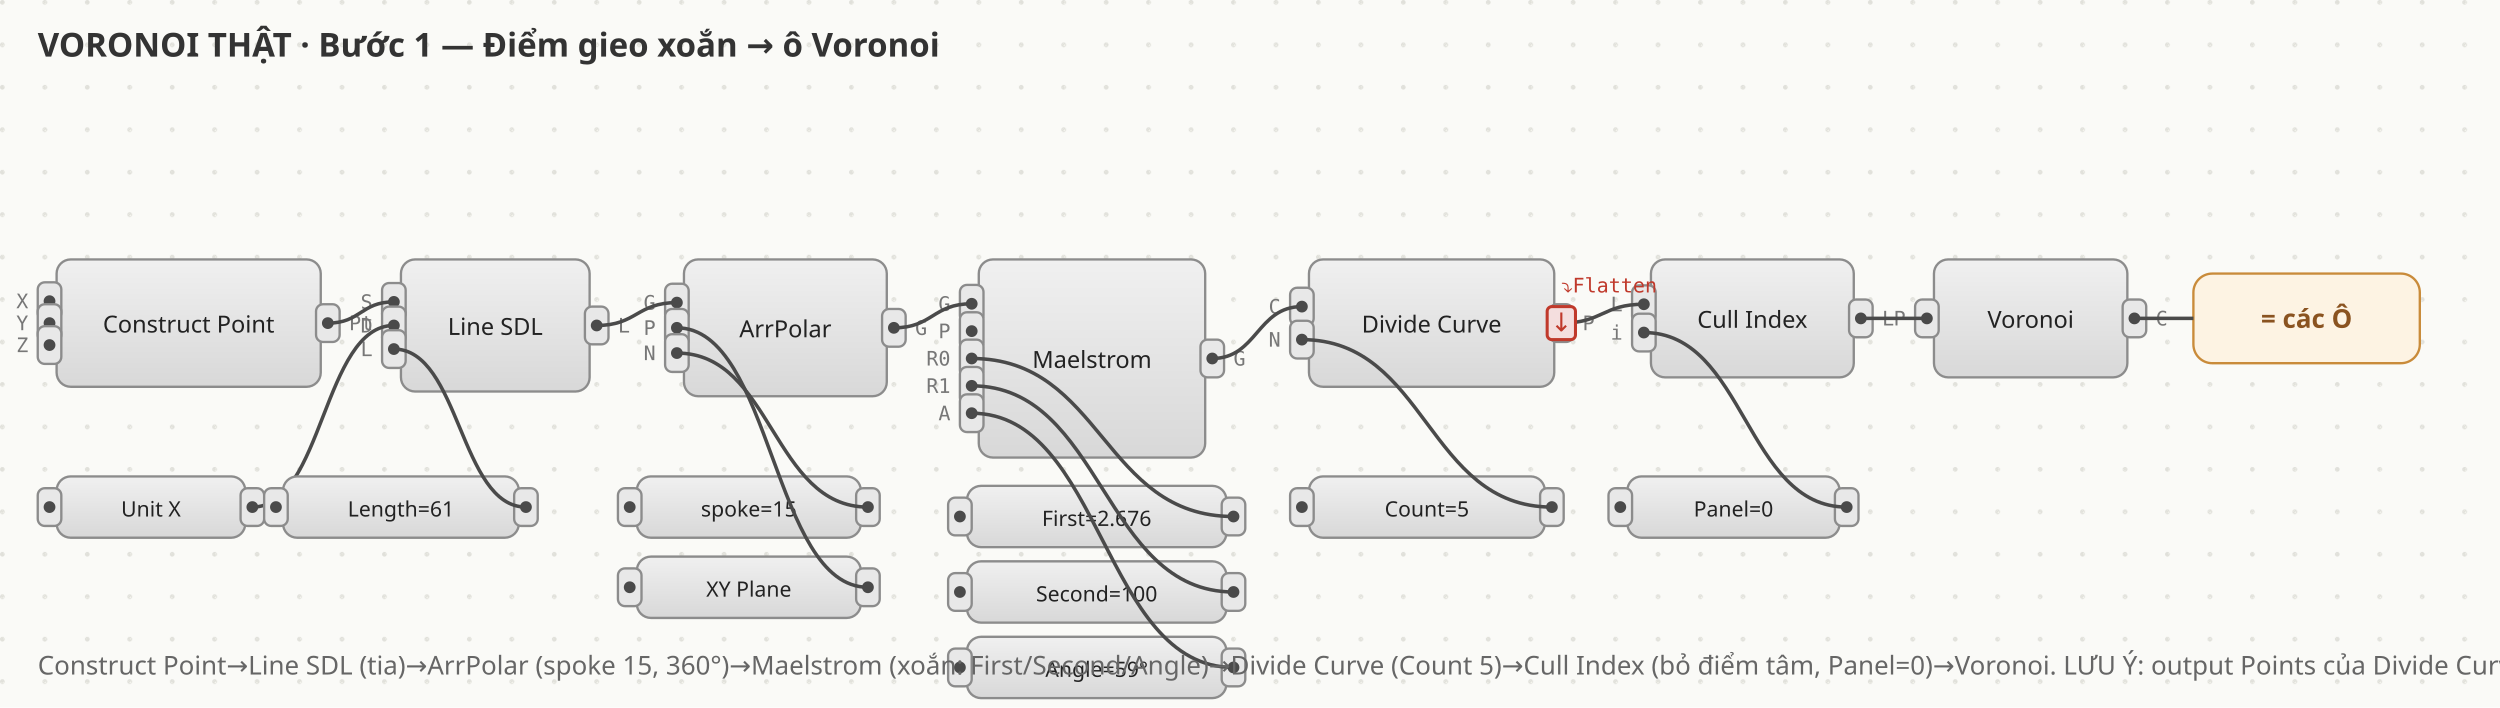
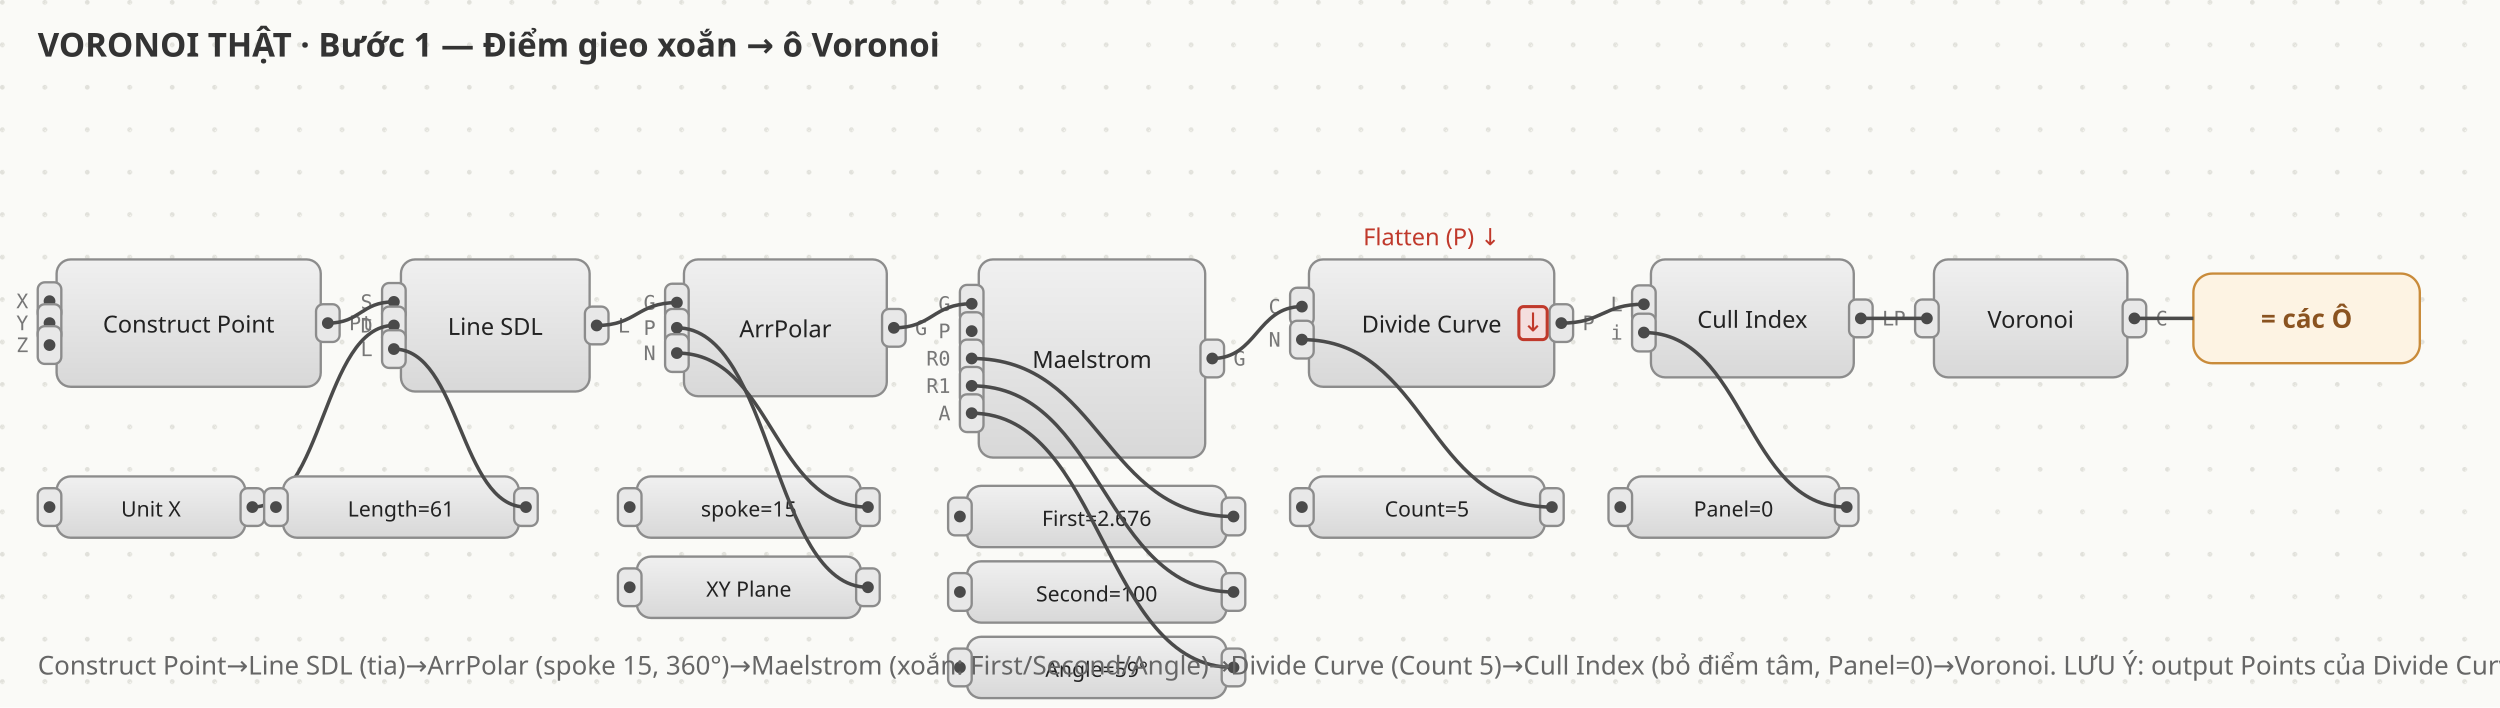
<svg xmlns="http://www.w3.org/2000/svg" width="1060" height="300" viewBox="0 0 1060 300" font-family="Segoe UI, sans-serif">
  <defs>
    <linearGradient id="ghBody" x1="0" y1="0" x2="0" y2="1">
      <stop offset="0%" stop-color="#F0F0F0" />
      <stop offset="100%" stop-color="#D8D8D8" />
    </linearGradient>
    <pattern id="dots" width="18" height="18" patternUnits="userSpaceOnUse">
      <circle cx="1" cy="1" r="1" fill="#E0E0DA" />
    </pattern>
  </defs>
  <rect x="0" y="0" width="1060" height="300" fill="#FAFAF7" />
  <rect x="0" y="0" width="1060" height="300" fill="url(#dots)" />
  <text x="16" y="24" font-size="14" font-weight="600" fill="#333">VORONOI THẬT · Bước 1 — Điểm gieo xoắn → ô Voronoi</text>
  <g>
    <rect x="24" y="110" width="112" height="54" rx="6" fill="url(#ghBody)" stroke="#8C8C8C" stroke-width="1" />
    <text x="80.0" y="141.0" text-anchor="middle" font-family="Segoe UI, sans-serif" font-size="10" fill="#222">Construct Point</text>
    <rect x="16.0" y="119.7" width="10" height="16" rx="3" fill="#E8E8E8" stroke="#8C8C8C" />
    <circle cx="21.0" cy="127.7" r="2.5" fill="#4A4A4A" />
    <rect x="16.0" y="129.0" width="10" height="16" rx="3" fill="#E8E8E8" stroke="#8C8C8C" />
    <circle cx="21.0" cy="137.0" r="2.5" fill="#4A4A4A" />
    <rect x="16.0" y="138.3" width="10" height="16" rx="3" fill="#E8E8E8" stroke="#8C8C8C" />
    <circle cx="21.0" cy="146.3" r="2.5" fill="#4A4A4A" />
    <rect x="134.0" y="129.0" width="10" height="16" rx="3" fill="#E8E8E8" stroke="#8C8C8C" />
    <circle cx="139.0" cy="137.0" r="2.5" fill="#4A4A4A" />
  </g>
  <text x="12.0" y="130.7" text-anchor="end" font-family="Consolas, monospace" font-size="8.5" fill="#777">X</text>
  <text x="12.0" y="140.0" text-anchor="end" font-family="Consolas, monospace" font-size="8.5" fill="#777">Y</text>
  <text x="12.0" y="149.3" text-anchor="end" font-family="Consolas, monospace" font-size="8.5" fill="#777">Z</text>
  <text x="148.0" y="140.0" text-anchor="start" font-family="Consolas, monospace" font-size="8.5" fill="#777">Pt</text>
  <g>
    <rect x="170" y="110" width="80" height="56" rx="6" fill="url(#ghBody)" stroke="#8C8C8C" stroke-width="1" />
    <text x="210.0" y="142.0" text-anchor="middle" font-family="Segoe UI, sans-serif" font-size="10" fill="#222">Line SDL</text>
    <rect x="162.0" y="120.0" width="10" height="16" rx="3" fill="#E8E8E8" stroke="#8C8C8C" />
    <circle cx="167.0" cy="128.0" r="2.5" fill="#4A4A4A" />
    <rect x="162.0" y="130.0" width="10" height="16" rx="3" fill="#E8E8E8" stroke="#8C8C8C" />
    <circle cx="167.0" cy="138.0" r="2.5" fill="#4A4A4A" />
    <rect x="162.0" y="140.0" width="10" height="16" rx="3" fill="#E8E8E8" stroke="#8C8C8C" />
    <circle cx="167.0" cy="148.0" r="2.5" fill="#4A4A4A" />
    <rect x="248.0" y="130.0" width="10" height="16" rx="3" fill="#E8E8E8" stroke="#8C8C8C" />
    <circle cx="253.0" cy="138.0" r="2.5" fill="#4A4A4A" />
  </g>
  <text x="158.0" y="131.0" text-anchor="end" font-family="Consolas, monospace" font-size="8.5" fill="#777">S</text>
  <text x="158.0" y="141.0" text-anchor="end" font-family="Consolas, monospace" font-size="8.5" fill="#777">D</text>
  <text x="158.0" y="151.0" text-anchor="end" font-family="Consolas, monospace" font-size="8.5" fill="#777">L</text>
  <text x="262.0" y="141.0" text-anchor="start" font-family="Consolas, monospace" font-size="8.5" fill="#777">L</text>
  <path d="M 139.0,137.0 C 153.0,137.0 153.0,128.0 167.0,128.0" stroke="#4A4A4A" stroke-width="1.5" fill="none" />
  <g>
    <rect x="290" y="110" width="86" height="58" rx="6" fill="url(#ghBody)" stroke="#8C8C8C" stroke-width="1" />
    <text x="333.0" y="143.0" text-anchor="middle" font-family="Segoe UI, sans-serif" font-size="10" fill="#222">ArrPolar</text>
    <rect x="282.0" y="120.3" width="10" height="16" rx="3" fill="#E8E8E8" stroke="#8C8C8C" />
    <circle cx="287.0" cy="128.3" r="2.5" fill="#4A4A4A" />
    <rect x="282.0" y="131.0" width="10" height="16" rx="3" fill="#E8E8E8" stroke="#8C8C8C" />
    <circle cx="287.0" cy="139.0" r="2.5" fill="#4A4A4A" />
    <rect x="282.0" y="141.7" width="10" height="16" rx="3" fill="#E8E8E8" stroke="#8C8C8C" />
    <circle cx="287.0" cy="149.7" r="2.5" fill="#4A4A4A" />
    <rect x="374.0" y="131.0" width="10" height="16" rx="3" fill="#E8E8E8" stroke="#8C8C8C" />
    <circle cx="379.0" cy="139.0" r="2.5" fill="#4A4A4A" />
  </g>
  <text x="278.0" y="131.3" text-anchor="end" font-family="Consolas, monospace" font-size="8.5" fill="#777">G</text>
  <text x="278.0" y="142.0" text-anchor="end" font-family="Consolas, monospace" font-size="8.5" fill="#777">P</text>
  <text x="278.0" y="152.7" text-anchor="end" font-family="Consolas, monospace" font-size="8.5" fill="#777">N</text>
  <text x="388.0" y="142.0" text-anchor="start" font-family="Consolas, monospace" font-size="8.5" fill="#777">G</text>
  <path d="M 253.0,138.0 C 270.0,138.0 270.0,128.3 287.0,128.3" stroke="#4A4A4A" stroke-width="1.5" fill="none" />
  <g>
    <rect x="415" y="110" width="96" height="84" rx="6" fill="url(#ghBody)" stroke="#8C8C8C" stroke-width="1" />
    <text x="463.0" y="156.0" text-anchor="middle" font-family="Segoe UI, sans-serif" font-size="10" fill="#222">Maelstrom</text>
    <rect x="407.0" y="120.8" width="10" height="16" rx="3" fill="#E8E8E8" stroke="#8C8C8C" />
    <circle cx="412.0" cy="128.8" r="2.5" fill="#4A4A4A" />
    <rect x="407.0" y="132.4" width="10" height="16" rx="3" fill="#E8E8E8" stroke="#8C8C8C" />
    <circle cx="412.0" cy="140.4" r="2.5" fill="#4A4A4A" />
    <rect x="407.0" y="144.0" width="10" height="16" rx="3" fill="#E8E8E8" stroke="#8C8C8C" />
    <circle cx="412.0" cy="152.0" r="2.5" fill="#4A4A4A" />
    <rect x="407.0" y="155.6" width="10" height="16" rx="3" fill="#E8E8E8" stroke="#8C8C8C" />
    <circle cx="412.0" cy="163.6" r="2.5" fill="#4A4A4A" />
    <rect x="407.0" y="167.2" width="10" height="16" rx="3" fill="#E8E8E8" stroke="#8C8C8C" />
    <circle cx="412.0" cy="175.2" r="2.5" fill="#4A4A4A" />
    <rect x="509.0" y="144.0" width="10" height="16" rx="3" fill="#E8E8E8" stroke="#8C8C8C" />
    <circle cx="514.0" cy="152.0" r="2.5" fill="#4A4A4A" />
  </g>
  <text x="403.0" y="131.8" text-anchor="end" font-family="Consolas, monospace" font-size="8.5" fill="#777">G</text>
  <text x="403.0" y="143.4" text-anchor="end" font-family="Consolas, monospace" font-size="8.5" fill="#777">P</text>
  <text x="403.0" y="155.0" text-anchor="end" font-family="Consolas, monospace" font-size="8.5" fill="#777">R0</text>
  <text x="403.0" y="166.6" text-anchor="end" font-family="Consolas, monospace" font-size="8.5" fill="#777">R1</text>
  <text x="403.0" y="178.2" text-anchor="end" font-family="Consolas, monospace" font-size="8.5" fill="#777">A</text>
  <text x="523.0" y="155.0" text-anchor="start" font-family="Consolas, monospace" font-size="8.5" fill="#777">G</text>
  <path d="M 379.0,139.0 C 395.5,139.0 395.5,128.8 412.0,128.8" stroke="#4A4A4A" stroke-width="1.5" fill="none" />
  <g>
    <rect x="555" y="110" width="104" height="54" rx="6" fill="url(#ghBody)" stroke="#8C8C8C" stroke-width="1" />
    <text x="607.0" y="141.0" text-anchor="middle" font-family="Segoe UI, sans-serif" font-size="10" fill="#222">Divide Curve</text>
    <rect x="547.0" y="122.0" width="10" height="16" rx="3" fill="#E8E8E8" stroke="#8C8C8C" />
    <circle cx="552.0" cy="130.0" r="2.5" fill="#4A4A4A" />
    <rect x="547.0" y="136.0" width="10" height="16" rx="3" fill="#E8E8E8" stroke="#8C8C8C" />
    <circle cx="552.0" cy="144.0" r="2.5" fill="#4A4A4A" />
    <rect x="657.0" y="129.0" width="10" height="16" rx="3" fill="#E8E8E8" stroke="#8C8C8C" />
    <circle cx="662.0" cy="137.0" r="2.5" fill="#4A4A4A" />
  </g>
  <text x="543.0" y="133.0" text-anchor="end" font-family="Consolas, monospace" font-size="8.5" fill="#777">C</text>
  <text x="543.0" y="147.0" text-anchor="end" font-family="Consolas, monospace" font-size="8.5" fill="#777">N</text>
  <text x="671.0" y="140.0" text-anchor="start" font-family="Consolas, monospace" font-size="8.5" fill="#777">P</text>
  <path d="M 514.0,152.0 C 533.0,152.0 533.0,130.0 552.0,130.0" stroke="#4A4A4A" stroke-width="1.5" fill="none" />
  <g>
    <rect x="700" y="110" width="86" height="50" rx="6" fill="url(#ghBody)" stroke="#8C8C8C" stroke-width="1" />
    <text x="743.0" y="139.0" text-anchor="middle" font-family="Segoe UI, sans-serif" font-size="10" fill="#222">Cull Index</text>
    <rect x="692.0" y="121.0" width="10" height="16" rx="3" fill="#E8E8E8" stroke="#8C8C8C" />
    <circle cx="697.0" cy="129.0" r="2.5" fill="#4A4A4A" />
    <rect x="692.0" y="133.0" width="10" height="16" rx="3" fill="#E8E8E8" stroke="#8C8C8C" />
    <circle cx="697.0" cy="141.0" r="2.5" fill="#4A4A4A" />
    <rect x="784.0" y="127.0" width="10" height="16" rx="3" fill="#E8E8E8" stroke="#8C8C8C" />
    <circle cx="789.0" cy="135.0" r="2.5" fill="#4A4A4A" />
  </g>
  <text x="688.0" y="132.0" text-anchor="end" font-family="Consolas, monospace" font-size="8.5" fill="#777">L</text>
  <text x="688.0" y="144.0" text-anchor="end" font-family="Consolas, monospace" font-size="8.5" fill="#777">i</text>
  <text x="798.0" y="138.0" text-anchor="start" font-family="Consolas, monospace" font-size="8.5" fill="#777">L</text>
  <path d="M 662.0,137.0 C 679.5,137.0 679.5,129.0 697.0,129.0" stroke="#4A4A4A" stroke-width="1.5" fill="none" />
-   <rect x="656.0" y="130.0" width="12" height="14" rx="2" fill="#f4dede" stroke="#c0392b" stroke-width="1.3" />
-   <text x="662.0" y="140.5" text-anchor="middle" font-family="Segoe UI" font-size="11" fill="#c0392b">↓</text>
-   <text x="662.0" y="124.0" text-anchor="start" font-family="Consolas, monospace" font-size="8.5" fill="#c0392b">⤵Flatten</text>
+   <rect x="644.0" y="130.0" width="12" height="14" rx="2" fill="#f4dede" stroke="#c0392b" stroke-width="1.3" />
+   <text x="650.0" y="140.5" text-anchor="middle" font-family="Segoe UI" font-size="11" fill="#c0392b">↓</text>
+   <text x="607" y="104" text-anchor="middle" font-family="Segoe UI" font-size="10" fill="#c0392b">Flatten (P) ↓</text>
  <g>
    <rect x="820" y="110" width="82" height="50" rx="6" fill="url(#ghBody)" stroke="#8C8C8C" stroke-width="1" />
    <text x="861.0" y="139.0" text-anchor="middle" font-family="Segoe UI, sans-serif" font-size="10" fill="#222">Voronoi</text>
    <rect x="812.0" y="127.0" width="10" height="16" rx="3" fill="#E8E8E8" stroke="#8C8C8C" />
    <circle cx="817.0" cy="135.0" r="2.5" fill="#4A4A4A" />
    <rect x="900.0" y="127.0" width="10" height="16" rx="3" fill="#E8E8E8" stroke="#8C8C8C" />
    <circle cx="905.0" cy="135.0" r="2.5" fill="#4A4A4A" />
  </g>
  <text x="808.0" y="138.0" text-anchor="end" font-family="Consolas, monospace" font-size="8.5" fill="#777">P</text>
  <text x="914.0" y="138.0" text-anchor="start" font-family="Consolas, monospace" font-size="8.5" fill="#777">C</text>
  <path d="M 789.0,135.0 C 803.0,135.0 803.0,135.0 817.0,135.0" stroke="#4A4A4A" stroke-width="1.5" fill="none" />
  <rect x="930" y="116" width="96" height="38" rx="8" fill="#FDF3E3" stroke="#c98b3a" />
  <text x="978" y="139" text-anchor="middle" font-family="Segoe UI" font-size="11" font-weight="700" fill="#8a5320">= các Ô</text>
  <path d="M 905.0,135.0 C 917.5,135.0 917.5,135.0 930.0,135.0" stroke="#4A4A4A" stroke-width="1.5" fill="none" />
  <g>
    <rect x="24" y="202" width="80" height="26" rx="6" fill="url(#ghBody)" stroke="#8C8C8C" stroke-width="1" />
    <text x="64.0" y="219.0" text-anchor="middle" font-family="Segoe UI, sans-serif" font-size="9" fill="#222">Unit X</text>
    <rect x="16.0" y="207.0" width="10" height="16" rx="3" fill="#E8E8E8" stroke="#8C8C8C" />
    <circle cx="21.0" cy="215.0" r="2.5" fill="#4A4A4A" />
    <rect x="102.0" y="207.0" width="10" height="16" rx="3" fill="#E8E8E8" stroke="#8C8C8C" />
    <circle cx="107.0" cy="215.0" r="2.5" fill="#4A4A4A" />
  </g>
  <path d="M 107.0,215.0 C 137.0,215.0 137.0,138.0 167.0,138.0" stroke="#4A4A4A" stroke-width="1.5" fill="none" />
  <g>
    <rect x="120" y="202" width="100" height="26" rx="6" fill="url(#ghBody)" stroke="#8C8C8C" stroke-width="1" />
    <text x="170.0" y="219.0" text-anchor="middle" font-family="Segoe UI, sans-serif" font-size="9" fill="#222">Length=61</text>
    <rect x="112.0" y="207.0" width="10" height="16" rx="3" fill="#E8E8E8" stroke="#8C8C8C" />
    <circle cx="117.0" cy="215.0" r="2.5" fill="#4A4A4A" />
    <rect x="218.0" y="207.0" width="10" height="16" rx="3" fill="#E8E8E8" stroke="#8C8C8C" />
    <circle cx="223.0" cy="215.0" r="2.5" fill="#4A4A4A" />
  </g>
  <path d="M 223.0,215.0 C 195.0,215.0 195.0,148.0 167.0,148.0" stroke="#4A4A4A" stroke-width="1.5" fill="none" />
  <g>
    <rect x="270" y="202" width="95" height="26" rx="6" fill="url(#ghBody)" stroke="#8C8C8C" stroke-width="1" />
    <text x="317.5" y="219.0" text-anchor="middle" font-family="Segoe UI, sans-serif" font-size="9" fill="#222">spoke=15</text>
    <rect x="262.0" y="207.0" width="10" height="16" rx="3" fill="#E8E8E8" stroke="#8C8C8C" />
    <circle cx="267.0" cy="215.0" r="2.5" fill="#4A4A4A" />
    <rect x="363.0" y="207.0" width="10" height="16" rx="3" fill="#E8E8E8" stroke="#8C8C8C" />
    <circle cx="368.0" cy="215.0" r="2.5" fill="#4A4A4A" />
  </g>
  <path d="M 368.0,215.0 C 327.5,215.0 327.5,149.7 287.0,149.7" stroke="#4A4A4A" stroke-width="1.5" fill="none" />
  <g>
    <rect x="270" y="236" width="95" height="26" rx="6" fill="url(#ghBody)" stroke="#8C8C8C" stroke-width="1" />
    <text x="317.5" y="253.0" text-anchor="middle" font-family="Segoe UI, sans-serif" font-size="9" fill="#222">XY Plane</text>
    <rect x="262.0" y="241.0" width="10" height="16" rx="3" fill="#E8E8E8" stroke="#8C8C8C" />
    <circle cx="267.0" cy="249.0" r="2.5" fill="#4A4A4A" />
    <rect x="363.0" y="241.0" width="10" height="16" rx="3" fill="#E8E8E8" stroke="#8C8C8C" />
    <circle cx="368.0" cy="249.0" r="2.5" fill="#4A4A4A" />
  </g>
  <path d="M 368.0,249.0 C 327.5,249.0 327.5,139.0 287.0,139.0" stroke="#4A4A4A" stroke-width="1.5" fill="none" />
  <g>
    <rect x="410" y="206" width="110" height="26" rx="6" fill="url(#ghBody)" stroke="#8C8C8C" stroke-width="1" />
    <text x="465.0" y="223.0" text-anchor="middle" font-family="Segoe UI, sans-serif" font-size="9" fill="#222">First=2.676</text>
    <rect x="402.0" y="211.0" width="10" height="16" rx="3" fill="#E8E8E8" stroke="#8C8C8C" />
    <circle cx="407.0" cy="219.0" r="2.5" fill="#4A4A4A" />
    <rect x="518.0" y="211.0" width="10" height="16" rx="3" fill="#E8E8E8" stroke="#8C8C8C" />
    <circle cx="523.0" cy="219.0" r="2.5" fill="#4A4A4A" />
  </g>
  <path d="M 523.0,219.0 C 467.5,219.0 467.5,152.0 412.0,152.0" stroke="#4A4A4A" stroke-width="1.5" fill="none" />
  <g>
    <rect x="410" y="238" width="110" height="26" rx="6" fill="url(#ghBody)" stroke="#8C8C8C" stroke-width="1" />
    <text x="465.0" y="255.0" text-anchor="middle" font-family="Segoe UI, sans-serif" font-size="9" fill="#222">Second=100</text>
    <rect x="402.0" y="243.0" width="10" height="16" rx="3" fill="#E8E8E8" stroke="#8C8C8C" />
    <circle cx="407.0" cy="251.0" r="2.5" fill="#4A4A4A" />
    <rect x="518.0" y="243.0" width="10" height="16" rx="3" fill="#E8E8E8" stroke="#8C8C8C" />
    <circle cx="523.0" cy="251.0" r="2.5" fill="#4A4A4A" />
  </g>
  <path d="M 523.0,251.0 C 467.5,251.0 467.5,163.6 412.0,163.6" stroke="#4A4A4A" stroke-width="1.5" fill="none" />
  <g>
    <rect x="410" y="270" width="110" height="26" rx="6" fill="url(#ghBody)" stroke="#8C8C8C" stroke-width="1" />
    <text x="465.0" y="287.0" text-anchor="middle" font-family="Segoe UI, sans-serif" font-size="9" fill="#222">Angle=59°</text>
    <rect x="402.0" y="275.0" width="10" height="16" rx="3" fill="#E8E8E8" stroke="#8C8C8C" />
    <circle cx="407.0" cy="283.0" r="2.5" fill="#4A4A4A" />
    <rect x="518.0" y="275.0" width="10" height="16" rx="3" fill="#E8E8E8" stroke="#8C8C8C" />
    <circle cx="523.0" cy="283.0" r="2.5" fill="#4A4A4A" />
  </g>
  <path d="M 523.0,283.0 C 467.5,283.0 467.5,175.2 412.0,175.2" stroke="#4A4A4A" stroke-width="1.5" fill="none" />
  <g>
    <rect x="555" y="202" width="100" height="26" rx="6" fill="url(#ghBody)" stroke="#8C8C8C" stroke-width="1" />
    <text x="605.0" y="219.0" text-anchor="middle" font-family="Segoe UI, sans-serif" font-size="9" fill="#222">Count=5</text>
    <rect x="547.0" y="207.0" width="10" height="16" rx="3" fill="#E8E8E8" stroke="#8C8C8C" />
    <circle cx="552.0" cy="215.0" r="2.5" fill="#4A4A4A" />
    <rect x="653.0" y="207.0" width="10" height="16" rx="3" fill="#E8E8E8" stroke="#8C8C8C" />
    <circle cx="658.0" cy="215.0" r="2.5" fill="#4A4A4A" />
  </g>
  <path d="M 658.0,215.0 C 605.0,215.0 605.0,144.0 552.0,144.0" stroke="#4A4A4A" stroke-width="1.5" fill="none" />
  <g>
    <rect x="690" y="202" width="90" height="26" rx="6" fill="url(#ghBody)" stroke="#8C8C8C" stroke-width="1" />
    <text x="735.0" y="219.0" text-anchor="middle" font-family="Segoe UI, sans-serif" font-size="9" fill="#222">Panel=0</text>
    <rect x="682.0" y="207.0" width="10" height="16" rx="3" fill="#E8E8E8" stroke="#8C8C8C" />
    <circle cx="687.0" cy="215.0" r="2.5" fill="#4A4A4A" />
    <rect x="778.0" y="207.0" width="10" height="16" rx="3" fill="#E8E8E8" stroke="#8C8C8C" />
    <circle cx="783.0" cy="215.0" r="2.5" fill="#4A4A4A" />
  </g>
  <path d="M 783.0,215.0 C 740.0,215.0 740.0,141.0 697.0,141.0" stroke="#4A4A4A" stroke-width="1.5" fill="none" />
  <text x="16" y="286" font-family="Segoe UI" font-size="11" fill="#666">Construct Point→Line SDL (tia)→ArrPolar (spoke 15, 360°)→Maelstrom (xoắn: First/Second/Angle)→Divide Curve (Count 5)→Cull Index (bỏ điểm tâm, Panel=0)→Voronoi. LƯU Ý: output Points của Divide Curve bật FLATTEN ↓ (gộp mọi điểm về 1 list phẳng trước Voronoi).</text>
</svg>
